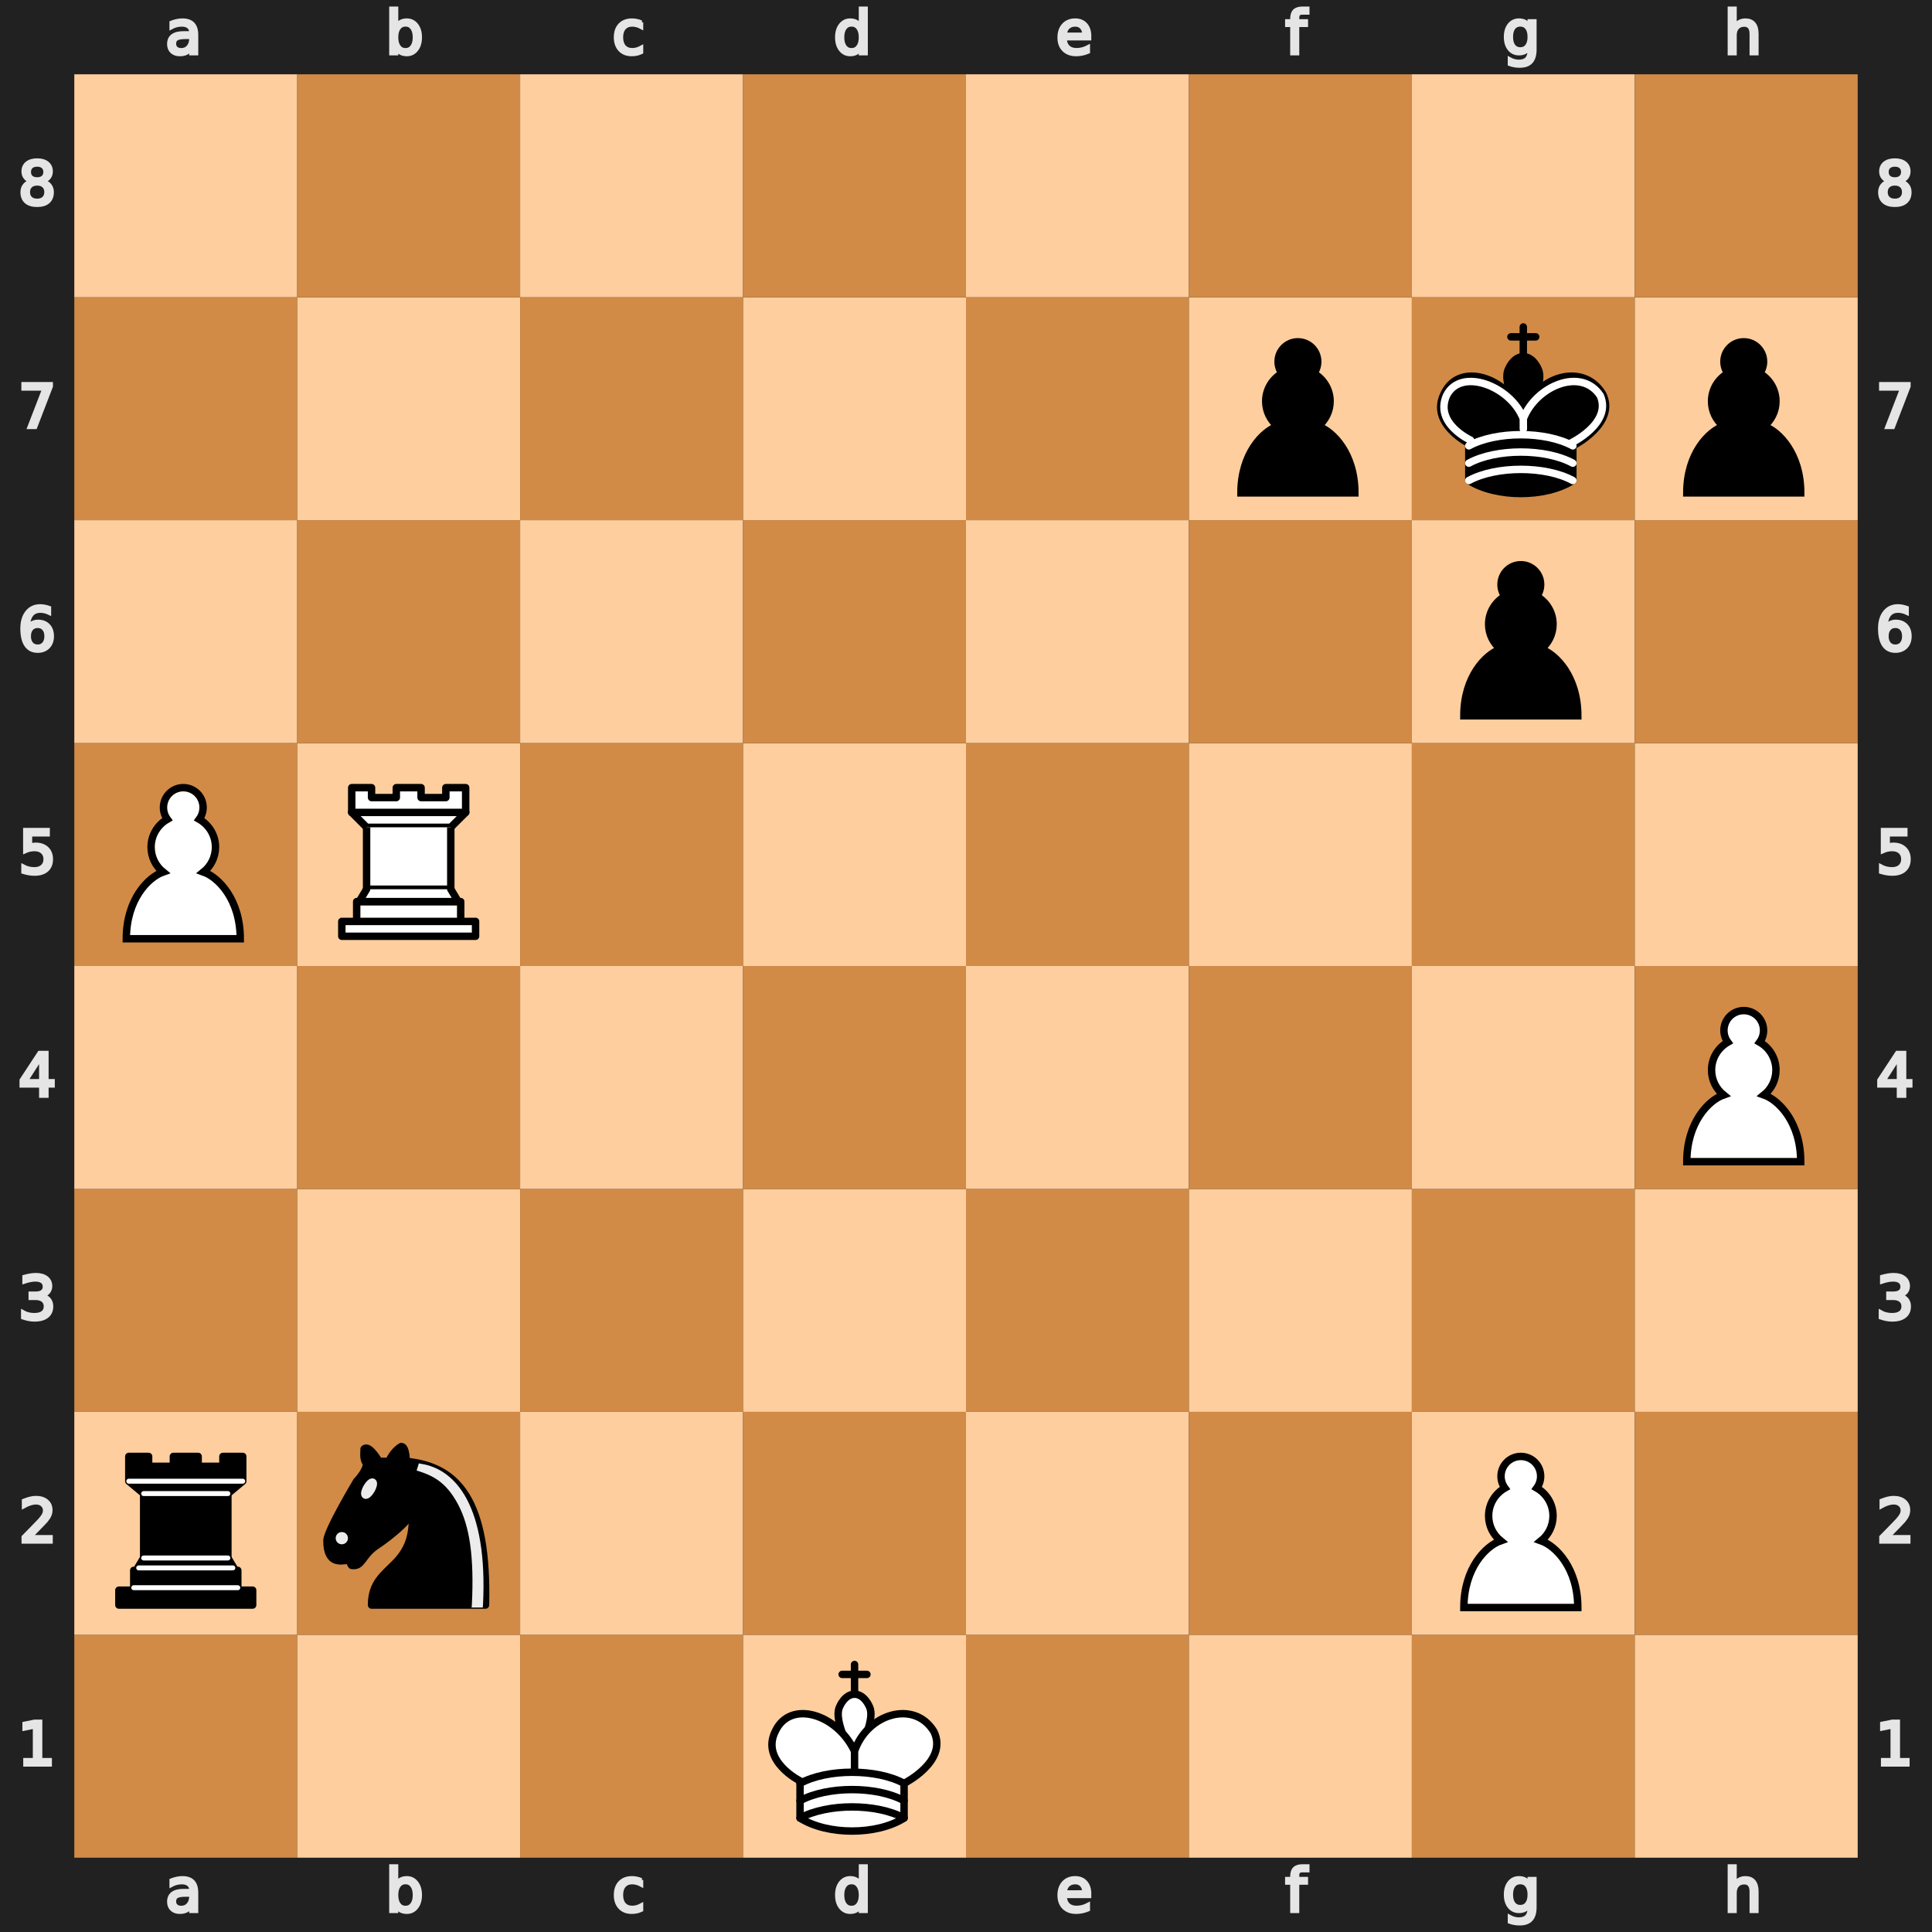
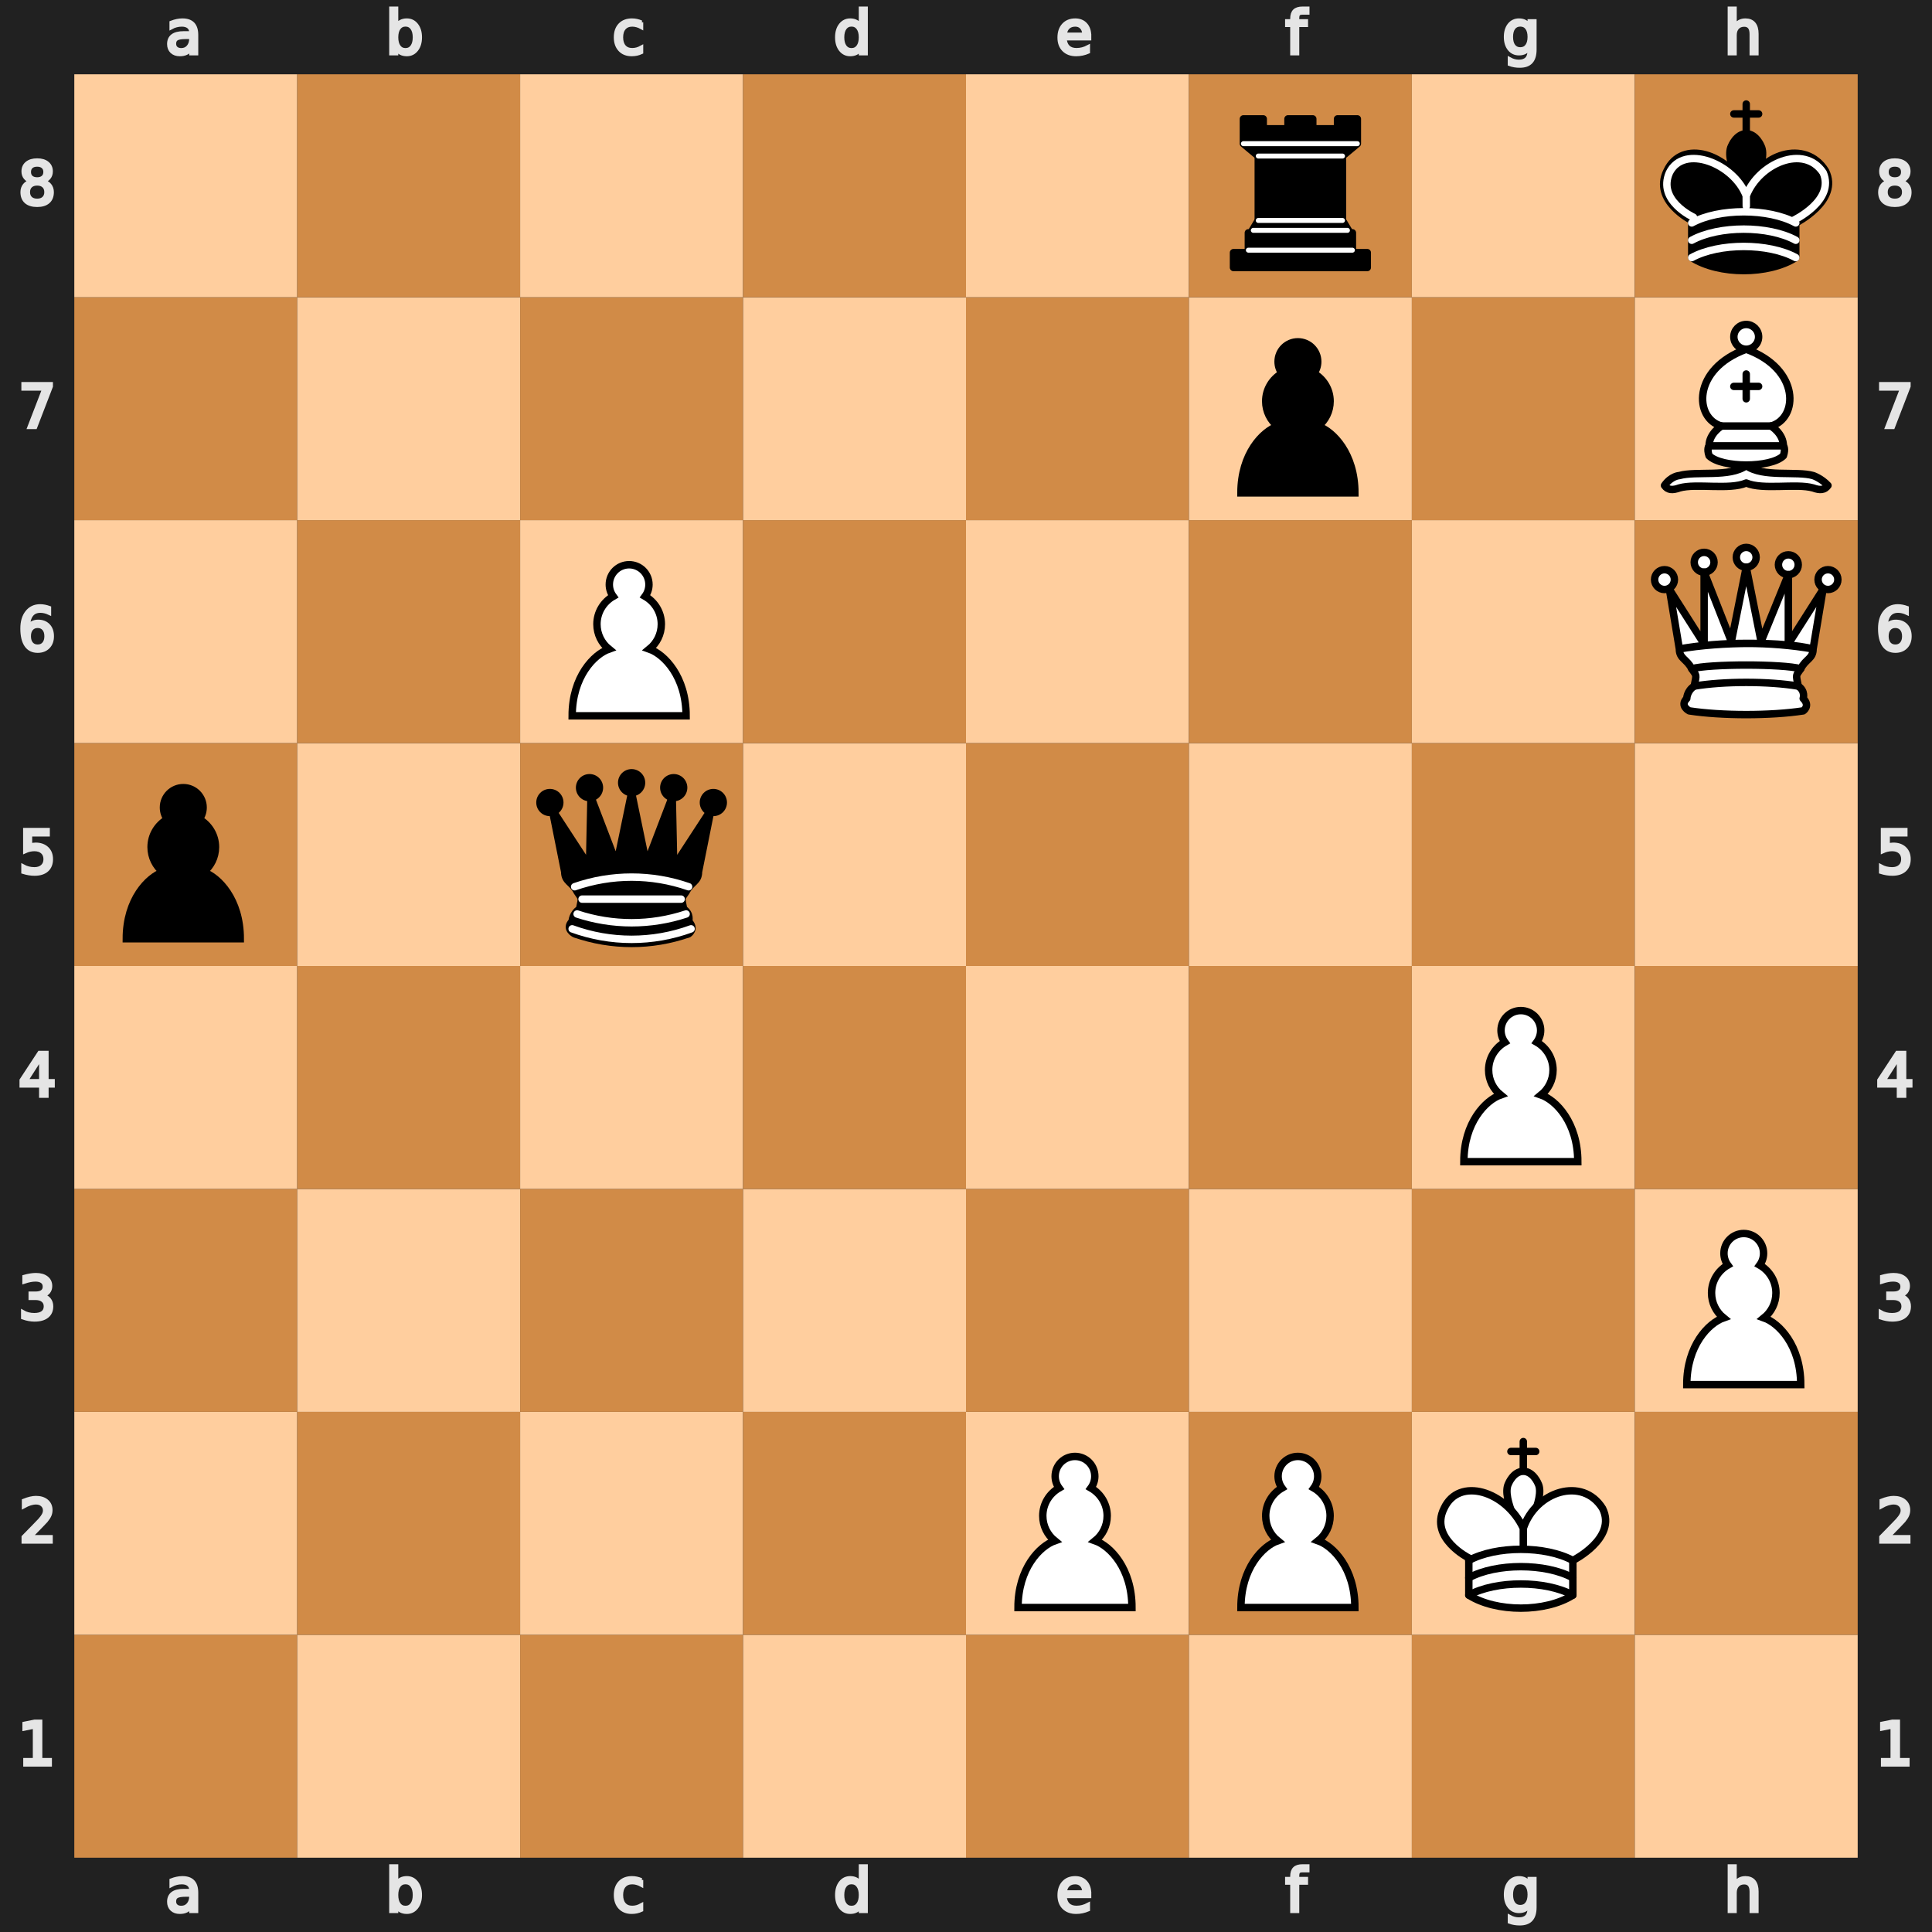
<svg xmlns="http://www.w3.org/2000/svg" xmlns:xlink="http://www.w3.org/1999/xlink" version="1.1" viewBox="0 0 390 390" width="350" height="350">
  <defs>
    <g id="white-pawn" class="white pawn">
      <path d="M22 9c-2.21 0-4 1.79-4 4 0 .89.29 1.71.78 2.38-1.95 1.12-3.28 3.21-3.28 5.62 0 2.03.94 3.84 2.41 5.03-3 1.06-7.41 5.55-7.41 13.47h23c0-7.92-4.41-12.41-7.41-13.47 1.47-1.19 2.41-3 2.41-5.03 0-2.41-1.33-4.5-3.28-5.62.49-.67.78-1.49.78-2.38 0-2.21-1.79-4-4-4z" fill="#fff" stroke="#000" stroke-width="1.5" stroke-linecap="round" />
    </g>
-     <g id="white-rook" class="white rook" fill="#fff" fill-rule="evenodd" stroke="#000" stroke-width="1.5" stroke-linecap="round" stroke-linejoin="round">
-       <path d="M9 39h27v-3H9v3zM12 36v-4h21v4H12zM11 14V9h4v2h5V9h5v2h5V9h4v5" stroke-linecap="butt" />
-       <path d="M34 14l-3 3H14l-3-3" />
-       <path d="M31 17v12.5H14V17" stroke-linecap="butt" stroke-linejoin="miter" />
-       <path d="M31 29.5l1.5 2.5h-20l1.5-2.5" />
-       <path d="M11 14h23" fill="none" stroke-linejoin="miter" />
+     <g id="white-bishop" class="white bishop" fill="none" fill-rule="evenodd" stroke="#000" stroke-width="1.5" stroke-linecap="round" stroke-linejoin="round">
+       <g fill="#fff" stroke-linecap="butt">
+         <path d="M9 36c3.39-.97 10.11.43 13.5-2 3.39 2.43 10.11 1.03 13.5 2 0 0 1.65.54 3 2-.68.97-1.65.99-3 .5-3.39-.97-10.11.46-13.5-1-3.39 1.46-10.11.03-13.5 1-1.354.49-2.323.47-3-.5 1.354-1.94 3-2 3-2zM15 32c2.5 2.5 12.5 2.5 15 0 .5-1.5 0-2 0-2 0-2.5-2.5-4-2.5-4 5.5-1.5 6-11.5-5-15.5-11 4-10.5 14-5 15.5 0 0-2.5 1.5-2.5 4 0 0-.5.5 0 2zM25 8a2.5 2.5 0 1 1-5 0 2.5 2.5 0 1 1 5 0z" />
+       </g>
+       <path d="M17.5 26h10M15 30h15m-7.5-14.5v5M20 18h5" stroke-linejoin="miter" />
+     </g>
+     <g id="white-queen" class="white queen" fill="#fff" fill-rule="evenodd" stroke="#000" stroke-width="1.5" stroke-linecap="round" stroke-linejoin="round">
+       <path d="M8 12a2 2 0 1 1-4 0 2 2 0 1 1 4 0zM24.5 7.5a2 2 0 1 1-4 0 2 2 0 1 1 4 0zM41 12a2 2 0 1 1-4 0 2 2 0 1 1 4 0zM16 8.5a2 2 0 1 1-4 0 2 2 0 1 1 4 0zM33 9a2 2 0 1 1-4 0 2 2 0 1 1 4 0z" />
+       <path d="M9 26c8.5-1.5 21-1.5 27 0l2-12-7 11V11l-5.5 13.5-3-15-3 15-5.5-14V25L7 14l2 12zM9 26c0 2 1.5 2 2.5 4 1 1.5 1 1 .5 3.5-1.5 1-1.5 2.5-1.5 2.5-1.5 1.5.5 2.5.5 2.5 6.5 1 16.5 1 23 0 0 0 1.5-1 0-2.5 0 0 .5-1.5-1-2.5-.5-2.5-.5-2 .5-3.5 1-2 2.5-2 2.5-4-8.5-1.5-18.5-1.5-27 0z" stroke-linecap="butt" />
+       <path d="M11.5 30c3.5-1 18.5-1 22 0M12 33.5c6-1 15-1 21 0" fill="none" />
    </g>
    <g id="white-king" class="white king" fill="none" fill-rule="evenodd" stroke="#000" stroke-width="1.5" stroke-linecap="round" stroke-linejoin="round">
      <path d="M22.5 11.63V6M20 8h5" stroke-linejoin="miter" />
      <path d="M22.5 25s4.5-7.5 3-10.5c0 0-1-2.5-3-2.5s-3 2.5-3 2.5c-1.5 3 3 10.5 3 10.5" fill="#fff" stroke-linecap="butt" stroke-linejoin="miter" />
      <path d="M11.5 37c5.5 3.5 15.5 3.5 21 0v-7s9-4.5 6-10.5c-4-6.5-13.5-3.5-16 4V27v-3.5c-3.5-7.5-13-10.5-16-4-3 6 5 10 5 10V37z" fill="#fff" />
      <path d="M11.5 30c5.5-3 15.5-3 21 0m-21 3.5c5.5-3 15.5-3 21 0m-21 3.5c5.5-3 15.5-3 21 0" />
    </g>
    <g id="black-pawn" class="black pawn">
      <path d="M22 9c-2.21 0-4 1.79-4 4 0 .89.29 1.71.78 2.38-1.95 1.12-3.28 3.21-3.28 5.62 0 2.03.94 3.84 2.41 5.03-3 1.06-7.41 5.55-7.41 13.47h23c0-7.92-4.41-12.41-7.41-13.47 1.47-1.19 2.41-3 2.41-5.03 0-2.41-1.33-4.5-3.28-5.62.49-.67.78-1.49.78-2.38 0-2.21-1.79-4-4-4z" stroke="#000" stroke-width="1.5" stroke-linecap="round" />
    </g>
-     <g id="black-knight" class="black knight" fill="none" fill-rule="evenodd" stroke="#000" stroke-width="1.5" stroke-linecap="round" stroke-linejoin="round">
-       <path d="M 22,10 C 32.5,11 38.5,18 38,39 L 15,39 C 15,30 25,32.5 23,18" style="fill:#000000; stroke:#000000;" />
-       <path d="M 24,18 C 24.38,20.91 18.45,25.37 16,27 C 13,29 13.18,31.34 11,31 C 9.958,30.06 12.41,27.96 11,28 C 10,28 11.19,29.23 10,30 C 9,30 5.997,31 6,26 C 6,24 12,14 12,14 C 12,14 13.89,12.1 14,10.5 C 13.27,9.506 13.5,8.5 13.5,7.5 C 14.5,6.5 16.5,10 16.5,10 L 18.5,10 C 18.5,10 19.28,8.008 21,7 C 22,7 22,10 22,10" style="fill:#000000; stroke:#000000;" />
-       <path d="M 9.5 25.5 A 0.5 0.5 0 1 1 8.5,25.5 A 0.5 0.5 0 1 1 9.5 25.5 z" style="fill:#ececec; stroke:#ececec;" />
-       <path d="M 15 15.5 A 0.5 1.5 0 1 1 14,15.5 A 0.5 1.5 0 1 1 15 15.5 z" transform="matrix(0.866,0.5,-0.5,0.866,9.693,-5.173)" style="fill:#ececec; stroke:#ececec;" />
-       <path d="M 24.55,10.4 L 24.1,11.85 L 24.6,12 C 27.75,13 30.25,14.49 32.5,18.75 C 34.75,23.01 35.75,29.06 35.25,39 L 35.2,39.5 L 37.45,39.5 L 37.5,39 C 38,28.94 36.62,22.15 34.25,17.66 C 31.88,13.17 28.46,11.02 25.06,10.5 L 24.55,10.4 z " style="fill:#ececec; stroke:none;" />
-     </g>
    <g id="black-rook" class="black rook" fill="#000" fill-rule="evenodd" stroke="#000" stroke-width="1.5" stroke-linecap="round" stroke-linejoin="round">
      <path d="M9 39h27v-3H9v3zM12.5 32l1.5-2.5h17l1.5 2.5h-20zM12 36v-4h21v4H12z" stroke-linecap="butt" />
      <path d="M14 29.5v-13h17v13H14z" stroke-linecap="butt" stroke-linejoin="miter" />
      <path d="M14 16.5L11 14h23l-3 2.5H14zM11 14V9h4v2h5V9h5v2h5V9h4v5H11z" stroke-linecap="butt" />
      <path d="M12 35.5h21M13 31.5h19M14 29.5h17M14 16.5h17M11 14h23" fill="none" stroke="#fff" stroke-width="1" stroke-linejoin="miter" />
+     </g>
+     <g id="black-queen" class="black queen" fill="#000" fill-rule="evenodd" stroke="#000" stroke-width="1.5" stroke-linecap="round" stroke-linejoin="round">
+       <g fill="#000" stroke="none">
+         <circle cx="6" cy="12" r="2.75" />
+         <circle cx="14" cy="9" r="2.75" />
+         <circle cx="22.5" cy="8" r="2.75" />
+         <circle cx="31" cy="9" r="2.75" />
+         <circle cx="39" cy="12" r="2.75" />
+       </g>
+       <path d="M9 26c8.5-1.5 21-1.5 27 0l2.5-12.5L31 25l-.3-14.1-5.2 13.6-3-14.5-3 14.5-5.2-13.6L14 25 6.5 13.5 9 26zM9 26c0 2 1.5 2 2.5 4 1 1.5 1 1 .5 3.5-1.5 1-1.5 2.5-1.5 2.5-1.5 1.5.5 2.5.5 2.5 6.5 1 16.5 1 23 0 0 0 1.5-1 0-2.5 0 0 .5-1.5-1-2.5-.5-2.5-.5-2 .5-3.5 1-2 2.5-2 2.5-4-8.5-1.5-18.5-1.5-27 0z" stroke-linecap="butt" />
+       <path d="M11 38.5a35 35 1 0 0 23 0" fill="none" stroke-linecap="butt" />
+       <path d="M11 29a35 35 1 0 1 23 0M12.5 31.5h20M11.5 34.5a35 35 1 0 0 22 0M10.5 37.5a35 35 1 0 0 24 0" fill="none" stroke="#fff" />
    </g>
    <g id="black-king" class="black king" fill="none" fill-rule="evenodd" stroke="#000" stroke-width="1.5" stroke-linecap="round" stroke-linejoin="round">
      <path d="M22.5 11.63V6" stroke-linejoin="miter" />
      <path d="M22.5 25s4.5-7.5 3-10.5c0 0-1-2.5-3-2.5s-3 2.5-3 2.5c-1.5 3 3 10.5 3 10.5" fill="#000" stroke-linecap="butt" stroke-linejoin="miter" />
      <path d="M11.5 37c5.5 3.5 15.5 3.5 21 0v-7s9-4.5 6-10.5c-4-6.5-13.5-3.5-16 4V27v-3.5c-3.5-7.5-13-10.5-16-4-3 6 5 10 5 10V37z" fill="#000" />
      <path d="M20 8h5" stroke-linejoin="miter" />
      <path d="M32 29.5s8.5-4 6.03-9.65C34.15 14 25 18 22.5 24.5l.01 2.1-.01-2.1C20 18 9.906 14 6.997 19.85c-2.497 5.65 4.853 9 4.853 9M11.5 30c5.5-3 15.5-3 21 0m-21 3.5c5.5-3 15.5-3 21 0m-21 3.5c5.5-3 15.5-3 21 0" stroke="#fff" />
    </g>
  </defs>
  <rect x="0" y="0" width="390" height="390" fill="#212121" />
  <g transform="translate(20, 0) scale(0.75, 0.75)" fill="#e5e5e5" stroke="#e5e5e5">
    <path d="M23.328 10.016q-1.742 0-2.414.398-.672.398-.672 1.36 0 .765.5 1.218.508.445 1.375.445 1.196 0 1.914-.843.727-.852.727-2.258v-.32zm2.867-.594v4.992h-1.437v-1.328q-.492.797-1.227 1.18-.734.375-1.797.375-1.343 0-2.14-.75-.79-.758-.79-2.024 0-1.476.985-2.226.992-.75 2.953-.75h2.016V8.75q0-.992-.656-1.531-.649-.547-1.829-.547-.75 0-1.46.18-.711.18-1.368.539V6.062q.79-.304 1.532-.453.742-.156 1.445-.156 1.898 0 2.836.984.937.985.937 2.985z" />
  </g>
  <g transform="translate(20, 375) scale(0.75, 0.75)" fill="#e5e5e5" stroke="#e5e5e5">
    <path d="M23.328 10.016q-1.742 0-2.414.398-.672.398-.672 1.36 0 .765.5 1.218.508.445 1.375.445 1.196 0 1.914-.843.727-.852.727-2.258v-.32zm2.867-.594v4.992h-1.437v-1.328q-.492.797-1.227 1.18-.734.375-1.797.375-1.343 0-2.14-.75-.79-.758-.79-2.024 0-1.476.985-2.226.992-.75 2.953-.75h2.016V8.75q0-.992-.656-1.531-.649-.547-1.829-.547-.75 0-1.46.18-.711.18-1.368.539V6.062q.79-.304 1.532-.453.742-.156 1.445-.156 1.898 0 2.836.984.937.985.937 2.985z" />
  </g>
  <g transform="translate(65, 0) scale(0.75, 0.75)" fill="#e5e5e5" stroke="#e5e5e5">
    <path d="M24.922 10.047q0-1.586-.656-2.485-.649-.906-1.79-.906-1.14 0-1.796.906-.649.899-.649 2.485 0 1.586.649 2.492.656.898 1.797.898 1.14 0 1.789-.898.656-.906.656-2.492zm-4.89-3.055q.452-.781 1.14-1.156.695-.383 1.656-.383 1.594 0 2.586 1.266 1 1.265 1 3.328 0 2.062-1 3.328-.992 1.266-2.586 1.266-.96 0-1.656-.375-.688-.383-1.14-1.164v1.312h-1.446V2.258h1.445z" />
  </g>
  <g transform="translate(65, 375) scale(0.75, 0.75)" fill="#e5e5e5" stroke="#e5e5e5">
    <path d="M24.922 10.047q0-1.586-.656-2.485-.649-.906-1.79-.906-1.14 0-1.796.906-.649.899-.649 2.485 0 1.586.649 2.492.656.898 1.797.898 1.14 0 1.789-.898.656-.906.656-2.492zm-4.89-3.055q.452-.781 1.14-1.156.695-.383 1.656-.383 1.594 0 2.586 1.266 1 1.265 1 3.328 0 2.062-1 3.328-.992 1.266-2.586 1.266-.96 0-1.656-.375-.688-.383-1.14-1.164v1.312h-1.446V2.258h1.445z" />
  </g>
  <g transform="translate(110, 0) scale(0.75, 0.75)" fill="#e5e5e5" stroke="#e5e5e5">
    <path d="M25.96 6v1.344q-.608-.336-1.226-.5-.609-.172-1.234-.172-1.398 0-2.172.89-.773.883-.773 2.485 0 1.601.773 2.492.774.883 2.172.883.625 0 1.234-.164.618-.172 1.227-.508v1.328q-.602.281-1.25.422-.64.14-1.367.14-1.977 0-3.14-1.242-1.165-1.242-1.165-3.351 0-2.14 1.172-3.367 1.18-1.227 3.227-1.227.664 0 1.296.14.633.134 1.227.407z" />
  </g>
  <g transform="translate(110, 375) scale(0.75, 0.75)" fill="#e5e5e5" stroke="#e5e5e5">
    <path d="M25.96 6v1.344q-.608-.336-1.226-.5-.609-.172-1.234-.172-1.398 0-2.172.89-.773.883-.773 2.485 0 1.601.773 2.492.774.883 2.172.883.625 0 1.234-.164.618-.172 1.227-.508v1.328q-.602.281-1.25.422-.64.14-1.367.14-1.977 0-3.14-1.242-1.165-1.242-1.165-3.351 0-2.14 1.172-3.367 1.18-1.227 3.227-1.227.664 0 1.296.14.633.134 1.227.407z" />
  </g>
  <g transform="translate(155, 0) scale(0.75, 0.75)" fill="#e5e5e5" stroke="#e5e5e5">
    <path d="M24.973 6.992V2.258h1.437v12.156h-1.437v-1.312q-.453.78-1.149 1.164-.687.375-1.656.375-1.586 0-2.586-1.266-.992-1.266-.992-3.328 0-2.063.992-3.328 1-1.266 2.586-1.266.969 0 1.656.383.696.375 1.149 1.156zm-4.899 3.055q0 1.586.649 2.492.656.898 1.797.898 1.14 0 1.796-.898.657-.906.657-2.492 0-1.586-.657-2.485-.656-.906-1.796-.906-1.141 0-1.797.906-.649.899-.649 2.485z" />
  </g>
  <g transform="translate(155, 375) scale(0.75, 0.75)" fill="#e5e5e5" stroke="#e5e5e5">
    <path d="M24.973 6.992V2.258h1.437v12.156h-1.437v-1.312q-.453.78-1.149 1.164-.687.375-1.656.375-1.586 0-2.586-1.266-.992-1.266-.992-3.328 0-2.063.992-3.328 1-1.266 2.586-1.266.969 0 1.656.383.696.375 1.149 1.156zm-4.899 3.055q0 1.586.649 2.492.656.898 1.797.898 1.14 0 1.796-.898.657-.906.657-2.492 0-1.586-.657-2.485-.656-.906-1.796-.906-1.141 0-1.797.906-.649.899-.649 2.485z" />
  </g>
  <g transform="translate(200, 0) scale(0.75, 0.75)" fill="#e5e5e5" stroke="#e5e5e5">
    <path d="M26.555 9.68v.703h-6.61q.094 1.484.89 2.265.806.774 2.235.774.828 0 1.602-.203.781-.203 1.547-.61v1.36q-.774.328-1.586.5-.813.172-1.649.172-2.093 0-3.32-1.22-1.219-1.218-1.219-3.296 0-2.148 1.157-3.406 1.164-1.266 3.132-1.266 1.766 0 2.79 1.14 1.03 1.134 1.03 3.087zm-1.438-.422q-.015-1.18-.664-1.883-.64-.703-1.703-.703-1.203 0-1.93.68-.718.68-.828 1.914z" />
  </g>
  <g transform="translate(200, 375) scale(0.75, 0.75)" fill="#e5e5e5" stroke="#e5e5e5">
    <path d="M26.555 9.68v.703h-6.61q.094 1.484.89 2.265.806.774 2.235.774.828 0 1.602-.203.781-.203 1.547-.61v1.36q-.774.328-1.586.5-.813.172-1.649.172-2.093 0-3.32-1.22-1.219-1.218-1.219-3.296 0-2.148 1.157-3.406 1.164-1.266 3.132-1.266 1.766 0 2.79 1.14 1.03 1.134 1.03 3.087zm-1.438-.422q-.015-1.18-.664-1.883-.64-.703-1.703-.703-1.203 0-1.93.68-.718.68-.828 1.914z" />
  </g>
  <g transform="translate(245, 0) scale(0.75, 0.75)" fill="#e5e5e5" stroke="#e5e5e5">
    <path d="M25.285 2.258v1.195H23.91q-.773 0-1.078.313-.297.312-.297 1.125v.773h2.367v1.117h-2.367v7.633H21.09V6.781h-1.375V5.664h1.375v-.61q0-1.46.68-2.124.68-.672 2.156-.672z" />
  </g>
  <g transform="translate(245, 375) scale(0.75, 0.75)" fill="#e5e5e5" stroke="#e5e5e5">
    <path d="M25.285 2.258v1.195H23.91q-.773 0-1.078.313-.297.312-.297 1.125v.773h2.367v1.117h-2.367v7.633H21.09V6.781h-1.375V5.664h1.375v-.61q0-1.46.68-2.124.68-.672 2.156-.672z" />
  </g>
  <g transform="translate(290, 0) scale(0.75, 0.75)" fill="#e5e5e5" stroke="#e5e5e5">
    <path d="M24.973 9.937q0-1.562-.649-2.421-.64-.86-1.804-.86-1.157 0-1.805.86-.64.859-.64 2.421 0 1.555.64 2.415.648.859 1.805.859 1.164 0 1.804-.86.649-.859.649-2.414zm1.437 3.391q0 2.234-.992 3.32-.992 1.094-3.04 1.094-.757 0-1.429-.117-.672-.11-1.304-.344v-1.398q.632.344 1.25.508.617.164 1.257.164 1.414 0 2.118-.743.703-.734.703-2.226v-.711q-.446.773-1.141 1.156-.695.383-1.664.383-1.61 0-2.594-1.227-.984-1.226-.984-3.25 0-2.03.984-3.257.985-1.227 2.594-1.227.969 0 1.664.383t1.14 1.156V5.664h1.438z" />
  </g>
  <g transform="translate(290, 375) scale(0.75, 0.75)" fill="#e5e5e5" stroke="#e5e5e5">
    <path d="M24.973 9.937q0-1.562-.649-2.421-.64-.86-1.804-.86-1.157 0-1.805.86-.64.859-.64 2.421 0 1.555.64 2.415.648.859 1.805.859 1.164 0 1.804-.86.649-.859.649-2.414zm1.437 3.391q0 2.234-.992 3.32-.992 1.094-3.04 1.094-.757 0-1.429-.117-.672-.11-1.304-.344v-1.398q.632.344 1.25.508.617.164 1.257.164 1.414 0 2.118-.743.703-.734.703-2.226v-.711q-.446.773-1.141 1.156-.695.383-1.664.383-1.61 0-2.594-1.227-.984-1.226-.984-3.25 0-2.03.984-3.257.985-1.227 2.594-1.227.969 0 1.664.383t1.14 1.156V5.664h1.438z" />
  </g>
  <g transform="translate(335, 0) scale(0.75, 0.75)" fill="#e5e5e5" stroke="#e5e5e5">
    <path d="M26.164 9.133v5.281h-1.437V9.18q0-1.243-.485-1.86-.484-.617-1.453-.617-1.164 0-1.836.742-.672.742-.672 2.024v4.945h-1.445V2.258h1.445v4.765q.516-.789 1.211-1.18.703-.39 1.617-.39 1.508 0 2.282.938.773.93.773 2.742z" />
  </g>
  <g transform="translate(335, 375) scale(0.75, 0.75)" fill="#e5e5e5" stroke="#e5e5e5">
    <path d="M26.164 9.133v5.281h-1.437V9.18q0-1.243-.485-1.86-.484-.617-1.453-.617-1.164 0-1.836.742-.672.742-.672 2.024v4.945h-1.445V2.258h1.445v4.765q.516-.789 1.211-1.18.703-.39 1.617-.39 1.508 0 2.282.938.773.93.773 2.742z" />
  </g>
  <g transform="translate(0, 335) scale(0.75, 0.75)" fill="#e5e5e5" stroke="#e5e5e5">
    <path d="M6.754 26.996h2.578v-8.898l-2.805.562v-1.437l2.79-.563h1.578v10.336h2.578v1.328h-6.72z" />
  </g>
  <g transform="translate(375, 335) scale(0.75, 0.75)" fill="#e5e5e5" stroke="#e5e5e5">
    <path d="M6.754 26.996h2.578v-8.898l-2.805.562v-1.437l2.79-.563h1.578v10.336h2.578v1.328h-6.72z" />
  </g>
  <g transform="translate(0, 290) scale(0.75, 0.75)" fill="#e5e5e5" stroke="#e5e5e5">
    <path d="M8.195 26.996h5.508v1.328H6.297v-1.328q.898-.93 2.445-2.492 1.555-1.57 1.953-2.024.758-.851 1.055-1.437.305-.594.305-1.164 0-.93-.657-1.516-.648-.586-1.695-.586-.742 0-1.57.258-.82.258-1.758.781v-1.593q.953-.383 1.781-.578.828-.196 1.516-.196 1.812 0 2.89.906 1.079.907 1.079 2.422 0 .72-.274 1.368-.265.64-.976 1.515-.196.227-1.243 1.313-1.046 1.078-2.953 3.023z" />
  </g>
  <g transform="translate(375, 290) scale(0.75, 0.75)" fill="#e5e5e5" stroke="#e5e5e5">
    <path d="M8.195 26.996h5.508v1.328H6.297v-1.328q.898-.93 2.445-2.492 1.555-1.57 1.953-2.024.758-.851 1.055-1.437.305-.594.305-1.164 0-.93-.657-1.516-.648-.586-1.695-.586-.742 0-1.57.258-.82.258-1.758.781v-1.593q.953-.383 1.781-.578.828-.196 1.516-.196 1.812 0 2.89.906 1.079.907 1.079 2.422 0 .72-.274 1.368-.265.64-.976 1.515-.196.227-1.243 1.313-1.046 1.078-2.953 3.023z" />
  </g>
  <g transform="translate(0, 245) scale(0.75, 0.75)" fill="#e5e5e5" stroke="#e5e5e5">
    <path d="M11.434 22.035q1.132.242 1.765 1.008.64.766.64 1.89 0 1.727-1.187 2.672-1.187.946-3.375.946-.734 0-1.515-.149-.774-.14-1.602-.43V26.45q.656.383 1.438.578.78.196 1.632.196 1.485 0 2.258-.586.782-.586.782-1.703 0-1.032-.727-1.61-.719-.586-2.008-.586h-1.36v-1.297h1.423q1.164 0 1.78-.46.618-.47.618-1.344 0-.899-.64-1.375-.633-.485-1.82-.485-.65 0-1.391.141-.743.14-1.633.437V16.95q.898-.25 1.68-.375.788-.125 1.484-.125 1.797 0 2.844.82 1.046.813 1.046 2.204 0 .968-.554 1.64-.555.664-1.578.922z" />
  </g>
  <g transform="translate(375, 245) scale(0.75, 0.75)" fill="#e5e5e5" stroke="#e5e5e5">
    <path d="M11.434 22.035q1.132.242 1.765 1.008.64.766.64 1.89 0 1.727-1.187 2.672-1.187.946-3.375.946-.734 0-1.515-.149-.774-.14-1.602-.43V26.45q.656.383 1.438.578.78.196 1.632.196 1.485 0 2.258-.586.782-.586.782-1.703 0-1.032-.727-1.61-.719-.586-2.008-.586h-1.36v-1.297h1.423q1.164 0 1.78-.46.618-.47.618-1.344 0-.899-.64-1.375-.633-.485-1.82-.485-.65 0-1.391.141-.743.14-1.633.437V16.95q.898-.25 1.68-.375.788-.125 1.484-.125 1.797 0 2.844.82 1.046.813 1.046 2.204 0 .968-.554 1.64-.555.664-1.578.922z" />
  </g>
  <g transform="translate(0, 200) scale(0.75, 0.75)" fill="#e5e5e5" stroke="#e5e5e5">
    <path d="M11.016 18.035L7.03 24.262h3.985zm-.414-1.375h1.984v7.602h1.664v1.312h-1.664v2.75h-1.57v-2.75H5.75v-1.523z" />
  </g>
  <g transform="translate(375, 200) scale(0.75, 0.75)" fill="#e5e5e5" stroke="#e5e5e5">
    <path d="M11.016 18.035L7.03 24.262h3.985zm-.414-1.375h1.984v7.602h1.664v1.312h-1.664v2.75h-1.57v-2.75H5.75v-1.523z" />
  </g>
  <g transform="translate(0, 155) scale(0.75, 0.75)" fill="#e5e5e5" stroke="#e5e5e5">
    <path d="M6.719 16.66h6.195v1.328h-4.75v2.86q.344-.118.688-.172.343-.063.687-.063 1.953 0 3.094 1.07 1.14 1.07 1.14 2.899 0 1.883-1.171 2.93-1.172 1.039-3.305 1.039-.735 0-1.5-.125-.758-.125-1.57-.375v-1.586q.703.383 1.453.57.75.188 1.586.188 1.351 0 2.14-.711.79-.711.79-1.93 0-1.219-.79-1.93-.789-.71-2.14-.71-.633 0-1.266.14-.625.14-1.281.438z" />
  </g>
  <g transform="translate(375, 155) scale(0.75, 0.75)" fill="#e5e5e5" stroke="#e5e5e5">
    <path d="M6.719 16.66h6.195v1.328h-4.75v2.86q.344-.118.688-.172.343-.063.687-.063 1.953 0 3.094 1.07 1.14 1.07 1.14 2.899 0 1.883-1.171 2.93-1.172 1.039-3.305 1.039-.735 0-1.5-.125-.758-.125-1.57-.375v-1.586q.703.383 1.453.57.75.188 1.586.188 1.351 0 2.14-.711.79-.711.79-1.93 0-1.219-.79-1.93-.789-.71-2.14-.71-.633 0-1.266.14-.625.14-1.281.438z" />
  </g>
  <g transform="translate(0, 110) scale(0.75, 0.75)" fill="#e5e5e5" stroke="#e5e5e5">
    <path d="M10.137 21.863q-1.063 0-1.688.727-.617.726-.617 1.992 0 1.258.617 1.992.625.727 1.688.727 1.062 0 1.68-.727.624-.734.624-1.992 0-1.266-.625-1.992-.617-.727-1.68-.727zm3.133-4.945v1.437q-.594-.28-1.204-.43-.601-.148-1.195-.148-1.562 0-2.39 1.055-.82 1.055-.938 3.188.46-.68 1.156-1.04.696-.367 1.531-.367 1.758 0 2.774 1.07 1.023 1.063 1.023 2.899 0 1.797-1.062 2.883-1.063 1.086-2.828 1.086-2.024 0-3.094-1.547-1.07-1.555-1.07-4.5 0-2.766 1.312-4.406 1.313-1.649 3.524-1.649.593 0 1.195.117.61.118 1.266.352z" />
  </g>
  <g transform="translate(375, 110) scale(0.75, 0.75)" fill="#e5e5e5" stroke="#e5e5e5">
    <path d="M10.137 21.863q-1.063 0-1.688.727-.617.726-.617 1.992 0 1.258.617 1.992.625.727 1.688.727 1.062 0 1.68-.727.624-.734.624-1.992 0-1.266-.625-1.992-.617-.727-1.68-.727zm3.133-4.945v1.437q-.594-.28-1.204-.43-.601-.148-1.195-.148-1.562 0-2.39 1.055-.82 1.055-.938 3.188.46-.68 1.156-1.04.696-.367 1.531-.367 1.758 0 2.774 1.07 1.023 1.063 1.023 2.899 0 1.797-1.062 2.883-1.063 1.086-2.828 1.086-2.024 0-3.094-1.547-1.07-1.555-1.07-4.5 0-2.766 1.312-4.406 1.313-1.649 3.524-1.649.593 0 1.195.117.61.118 1.266.352z" />
  </g>
  <g transform="translate(0, 65) scale(0.75, 0.75)" fill="#e5e5e5" stroke="#e5e5e5">
    <path d="M6.25 16.66h7.5v.672L9.516 28.324H7.867l3.985-10.336H6.25z" />
  </g>
  <g transform="translate(375, 65) scale(0.75, 0.75)" fill="#e5e5e5" stroke="#e5e5e5">
    <path d="M6.25 16.66h7.5v.672L9.516 28.324H7.867l3.985-10.336H6.25z" />
  </g>
  <g transform="translate(0, 20) scale(0.75, 0.75)" fill="#e5e5e5" stroke="#e5e5e5">
    <path d="M10 22.785q-1.125 0-1.773.602-.641.601-.641 1.656t.64 1.656q.649.602 1.774.602t1.773-.602q.649-.61.649-1.656 0-1.055-.649-1.656-.64-.602-1.773-.602zm-1.578-.672q-1.016-.25-1.586-.945-.563-.695-.563-1.695 0-1.399.993-2.211 1-.813 2.734-.813 1.742 0 2.734.813.993.812.993 2.21 0 1-.57 1.696-.563.695-1.571.945 1.14.266 1.773 1.04.641.773.641 1.89 0 1.695-1.04 2.602-1.03.906-2.96.906t-2.969-.906Q6 26.738 6 25.043q0-1.117.64-1.89.641-.774 1.782-1.04zm-.578-2.492q0 .906.562 1.414.57.508 1.594.508 1.016 0 1.586-.508.578-.508.578-1.414 0-.906-.578-1.414-.57-.508-1.586-.508-1.023 0-1.594.508-.562.508-.562 1.414z" />
  </g>
  <g transform="translate(375, 20) scale(0.75, 0.75)" fill="#e5e5e5" stroke="#e5e5e5">
    <path d="M10 22.785q-1.125 0-1.773.602-.641.601-.641 1.656t.64 1.656q.649.602 1.774.602t1.773-.602q.649-.61.649-1.656 0-1.055-.649-1.656-.64-.602-1.773-.602zm-1.578-.672q-1.016-.25-1.586-.945-.563-.695-.563-1.695 0-1.399.993-2.211 1-.813 2.734-.813 1.742 0 2.734.813.993.812.993 2.21 0 1-.57 1.696-.563.695-1.571.945 1.14.266 1.773 1.04.641.773.641 1.89 0 1.695-1.04 2.602-1.03.906-2.96.906t-2.969-.906Q6 26.738 6 25.043q0-1.117.64-1.89.641-.774 1.782-1.04zm-.578-2.492q0 .906.562 1.414.57.508 1.594.508 1.016 0 1.586-.508.578-.508.578-1.414 0-.906-.578-1.414-.57-.508-1.586-.508-1.023 0-1.594.508-.562.508-.562 1.414z" />
  </g>
  <rect x="15" y="330" width="45" height="45" class="square dark a1" stroke="none" fill="#d18b47" />
  <rect x="60" y="330" width="45" height="45" class="square light b1" stroke="none" fill="#ffce9e" />
  <rect x="105" y="330" width="45" height="45" class="square dark c1" stroke="none" fill="#d18b47" />
  <rect x="150" y="330" width="45" height="45" class="square light d1" stroke="none" fill="#ffce9e" />
  <rect x="195" y="330" width="45" height="45" class="square dark e1" stroke="none" fill="#d18b47" />
  <rect x="240" y="330" width="45" height="45" class="square light f1" stroke="none" fill="#ffce9e" />
  <rect x="285" y="330" width="45" height="45" class="square dark g1" stroke="none" fill="#d18b47" />
  <rect x="330" y="330" width="45" height="45" class="square light h1" stroke="none" fill="#ffce9e" />
  <rect x="15" y="285" width="45" height="45" class="square light a2" stroke="none" fill="#ffce9e" />
  <rect x="60" y="285" width="45" height="45" class="square dark b2" stroke="none" fill="#d18b47" />
  <rect x="105" y="285" width="45" height="45" class="square light c2" stroke="none" fill="#ffce9e" />
  <rect x="150" y="285" width="45" height="45" class="square dark d2" stroke="none" fill="#d18b47" />
  <rect x="195" y="285" width="45" height="45" class="square light e2" stroke="none" fill="#ffce9e" />
  <rect x="240" y="285" width="45" height="45" class="square dark f2" stroke="none" fill="#d18b47" />
  <rect x="285" y="285" width="45" height="45" class="square light g2" stroke="none" fill="#ffce9e" />
  <rect x="330" y="285" width="45" height="45" class="square dark h2" stroke="none" fill="#d18b47" />
  <rect x="15" y="240" width="45" height="45" class="square dark a3" stroke="none" fill="#d18b47" />
  <rect x="60" y="240" width="45" height="45" class="square light b3" stroke="none" fill="#ffce9e" />
  <rect x="105" y="240" width="45" height="45" class="square dark c3" stroke="none" fill="#d18b47" />
  <rect x="150" y="240" width="45" height="45" class="square light d3" stroke="none" fill="#ffce9e" />
  <rect x="195" y="240" width="45" height="45" class="square dark e3" stroke="none" fill="#d18b47" />
  <rect x="240" y="240" width="45" height="45" class="square light f3" stroke="none" fill="#ffce9e" />
  <rect x="285" y="240" width="45" height="45" class="square dark g3" stroke="none" fill="#d18b47" />
  <rect x="330" y="240" width="45" height="45" class="square light h3" stroke="none" fill="#ffce9e" />
  <rect x="15" y="195" width="45" height="45" class="square light a4" stroke="none" fill="#ffce9e" />
  <rect x="60" y="195" width="45" height="45" class="square dark b4" stroke="none" fill="#d18b47" />
  <rect x="105" y="195" width="45" height="45" class="square light c4" stroke="none" fill="#ffce9e" />
  <rect x="150" y="195" width="45" height="45" class="square dark d4" stroke="none" fill="#d18b47" />
  <rect x="195" y="195" width="45" height="45" class="square light e4" stroke="none" fill="#ffce9e" />
  <rect x="240" y="195" width="45" height="45" class="square dark f4" stroke="none" fill="#d18b47" />
  <rect x="285" y="195" width="45" height="45" class="square light g4" stroke="none" fill="#ffce9e" />
  <rect x="330" y="195" width="45" height="45" class="square dark h4" stroke="none" fill="#d18b47" />
  <rect x="15" y="150" width="45" height="45" class="square dark a5" stroke="none" fill="#d18b47" />
  <rect x="60" y="150" width="45" height="45" class="square light b5" stroke="none" fill="#ffce9e" />
  <rect x="105" y="150" width="45" height="45" class="square dark c5" stroke="none" fill="#d18b47" />
  <rect x="150" y="150" width="45" height="45" class="square light d5" stroke="none" fill="#ffce9e" />
  <rect x="195" y="150" width="45" height="45" class="square dark e5" stroke="none" fill="#d18b47" />
  <rect x="240" y="150" width="45" height="45" class="square light f5" stroke="none" fill="#ffce9e" />
  <rect x="285" y="150" width="45" height="45" class="square dark g5" stroke="none" fill="#d18b47" />
  <rect x="330" y="150" width="45" height="45" class="square light h5" stroke="none" fill="#ffce9e" />
  <rect x="15" y="105" width="45" height="45" class="square light a6" stroke="none" fill="#ffce9e" />
  <rect x="60" y="105" width="45" height="45" class="square dark b6" stroke="none" fill="#d18b47" />
  <rect x="105" y="105" width="45" height="45" class="square light c6" stroke="none" fill="#ffce9e" />
  <rect x="150" y="105" width="45" height="45" class="square dark d6" stroke="none" fill="#d18b47" />
  <rect x="195" y="105" width="45" height="45" class="square light e6" stroke="none" fill="#ffce9e" />
  <rect x="240" y="105" width="45" height="45" class="square dark f6" stroke="none" fill="#d18b47" />
  <rect x="285" y="105" width="45" height="45" class="square light g6" stroke="none" fill="#ffce9e" />
  <rect x="330" y="105" width="45" height="45" class="square dark h6" stroke="none" fill="#d18b47" />
  <rect x="15" y="60" width="45" height="45" class="square dark a7" stroke="none" fill="#d18b47" />
  <rect x="60" y="60" width="45" height="45" class="square light b7" stroke="none" fill="#ffce9e" />
  <rect x="105" y="60" width="45" height="45" class="square dark c7" stroke="none" fill="#d18b47" />
  <rect x="150" y="60" width="45" height="45" class="square light d7" stroke="none" fill="#ffce9e" />
  <rect x="195" y="60" width="45" height="45" class="square dark e7" stroke="none" fill="#d18b47" />
  <rect x="240" y="60" width="45" height="45" class="square light f7" stroke="none" fill="#ffce9e" />
  <rect x="285" y="60" width="45" height="45" class="square dark g7" stroke="none" fill="#d18b47" />
  <rect x="330" y="60" width="45" height="45" class="square light h7" stroke="none" fill="#ffce9e" />
  <rect x="15" y="15" width="45" height="45" class="square light a8" stroke="none" fill="#ffce9e" />
  <rect x="60" y="15" width="45" height="45" class="square dark b8" stroke="none" fill="#d18b47" />
  <rect x="105" y="15" width="45" height="45" class="square light c8" stroke="none" fill="#ffce9e" />
  <rect x="150" y="15" width="45" height="45" class="square dark d8" stroke="none" fill="#d18b47" />
  <rect x="195" y="15" width="45" height="45" class="square light e8" stroke="none" fill="#ffce9e" />
  <rect x="240" y="15" width="45" height="45" class="square dark f8" stroke="none" fill="#d18b47" />
  <rect x="285" y="15" width="45" height="45" class="square light g8" stroke="none" fill="#ffce9e" />
  <rect x="330" y="15" width="45" height="45" class="square dark h8" stroke="none" fill="#d18b47" />
-   <use xlink:href="#white-king" transform="translate(150, 330)" />
-   <use xlink:href="#black-rook" transform="translate(15, 285)" />
-   <use xlink:href="#black-knight" transform="translate(60, 285)" />
-   <use xlink:href="#white-pawn" transform="translate(285, 285)" />
-   <use xlink:href="#white-pawn" transform="translate(330, 195)" />
-   <use xlink:href="#white-pawn" transform="translate(15, 150)" />
-   <use xlink:href="#white-rook" transform="translate(60, 150)" />
-   <use xlink:href="#black-pawn" transform="translate(285, 105)" />
+   <use xlink:href="#white-pawn" transform="translate(195, 285)" />
+   <use xlink:href="#white-pawn" transform="translate(240, 285)" />
+   <use xlink:href="#white-king" transform="translate(285, 285)" />
+   <use xlink:href="#white-pawn" transform="translate(330, 240)" />
+   <use xlink:href="#white-pawn" transform="translate(285, 195)" />
+   <use xlink:href="#black-pawn" transform="translate(15, 150)" />
+   <use xlink:href="#black-queen" transform="translate(105, 150)" />
+   <use xlink:href="#white-pawn" transform="translate(105, 105)" />
+   <use xlink:href="#white-queen" transform="translate(330, 105)" />
  <use xlink:href="#black-pawn" transform="translate(240, 60)" />
-   <use xlink:href="#black-king" transform="translate(285, 60)" />
-   <use xlink:href="#black-pawn" transform="translate(330, 60)" />
+   <use xlink:href="#white-bishop" transform="translate(330, 60)" />
+   <use xlink:href="#black-rook" transform="translate(240, 15)" />
+   <use xlink:href="#black-king" transform="translate(330, 15)" />
</svg>
